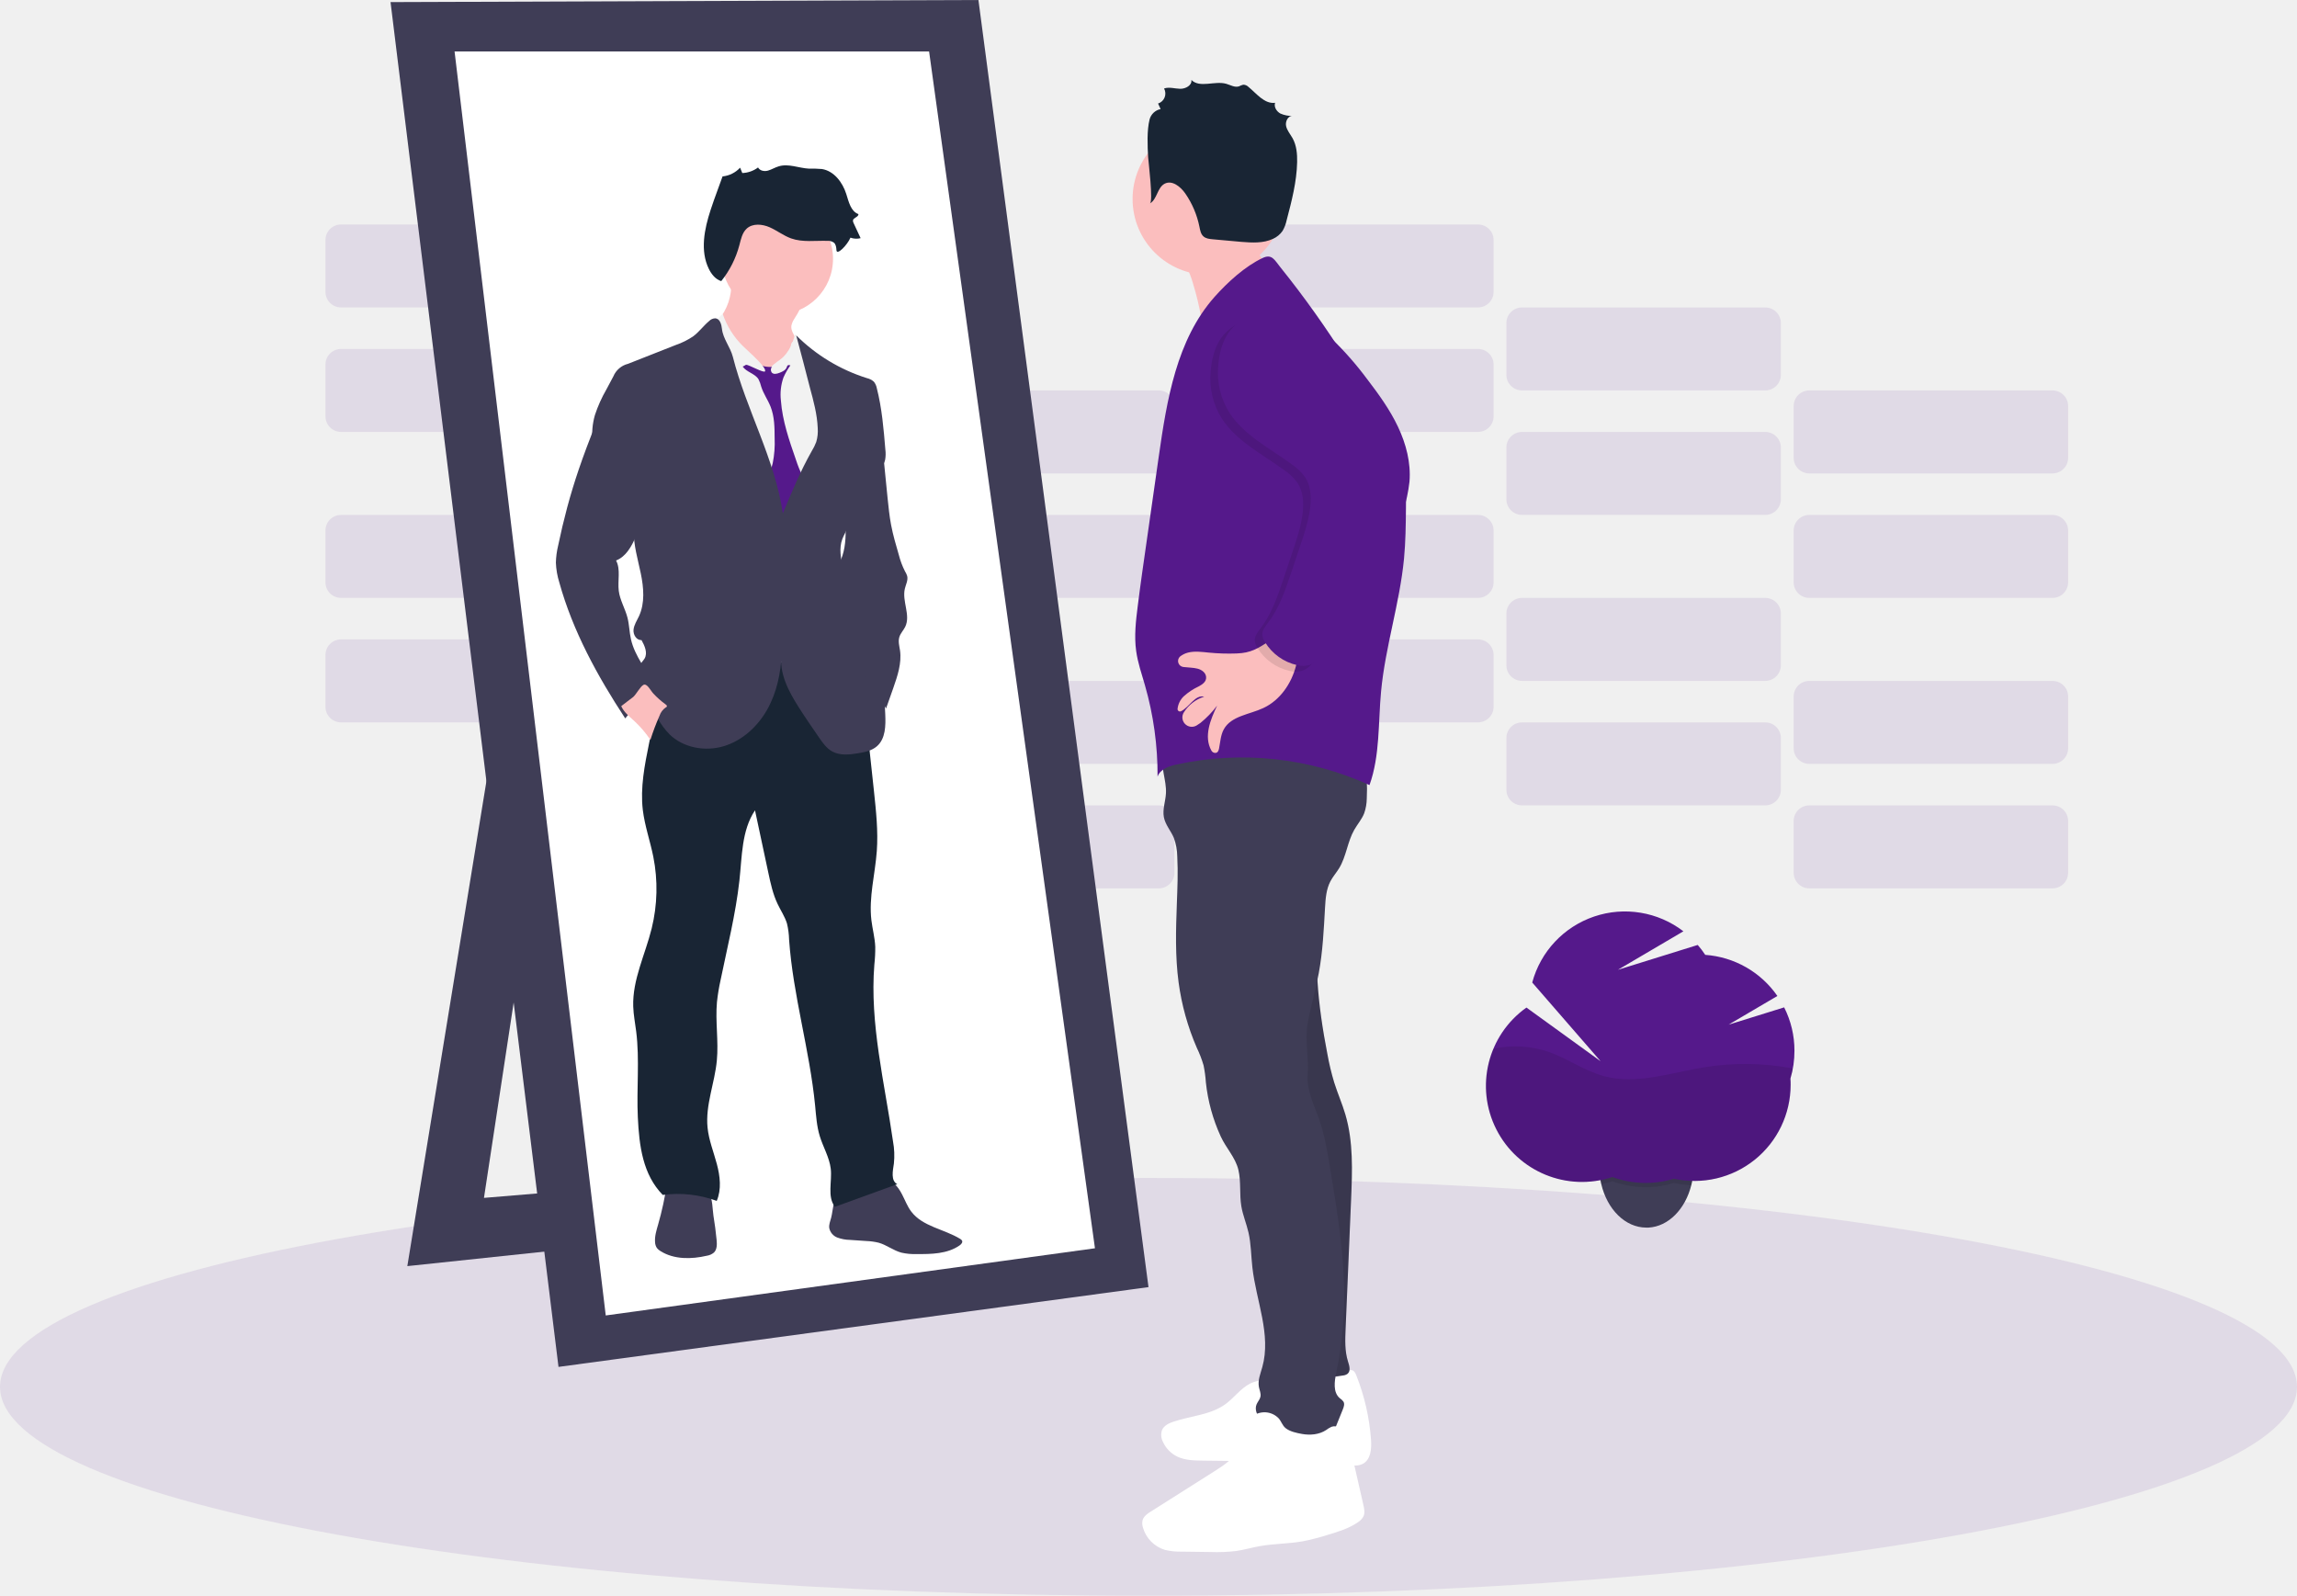
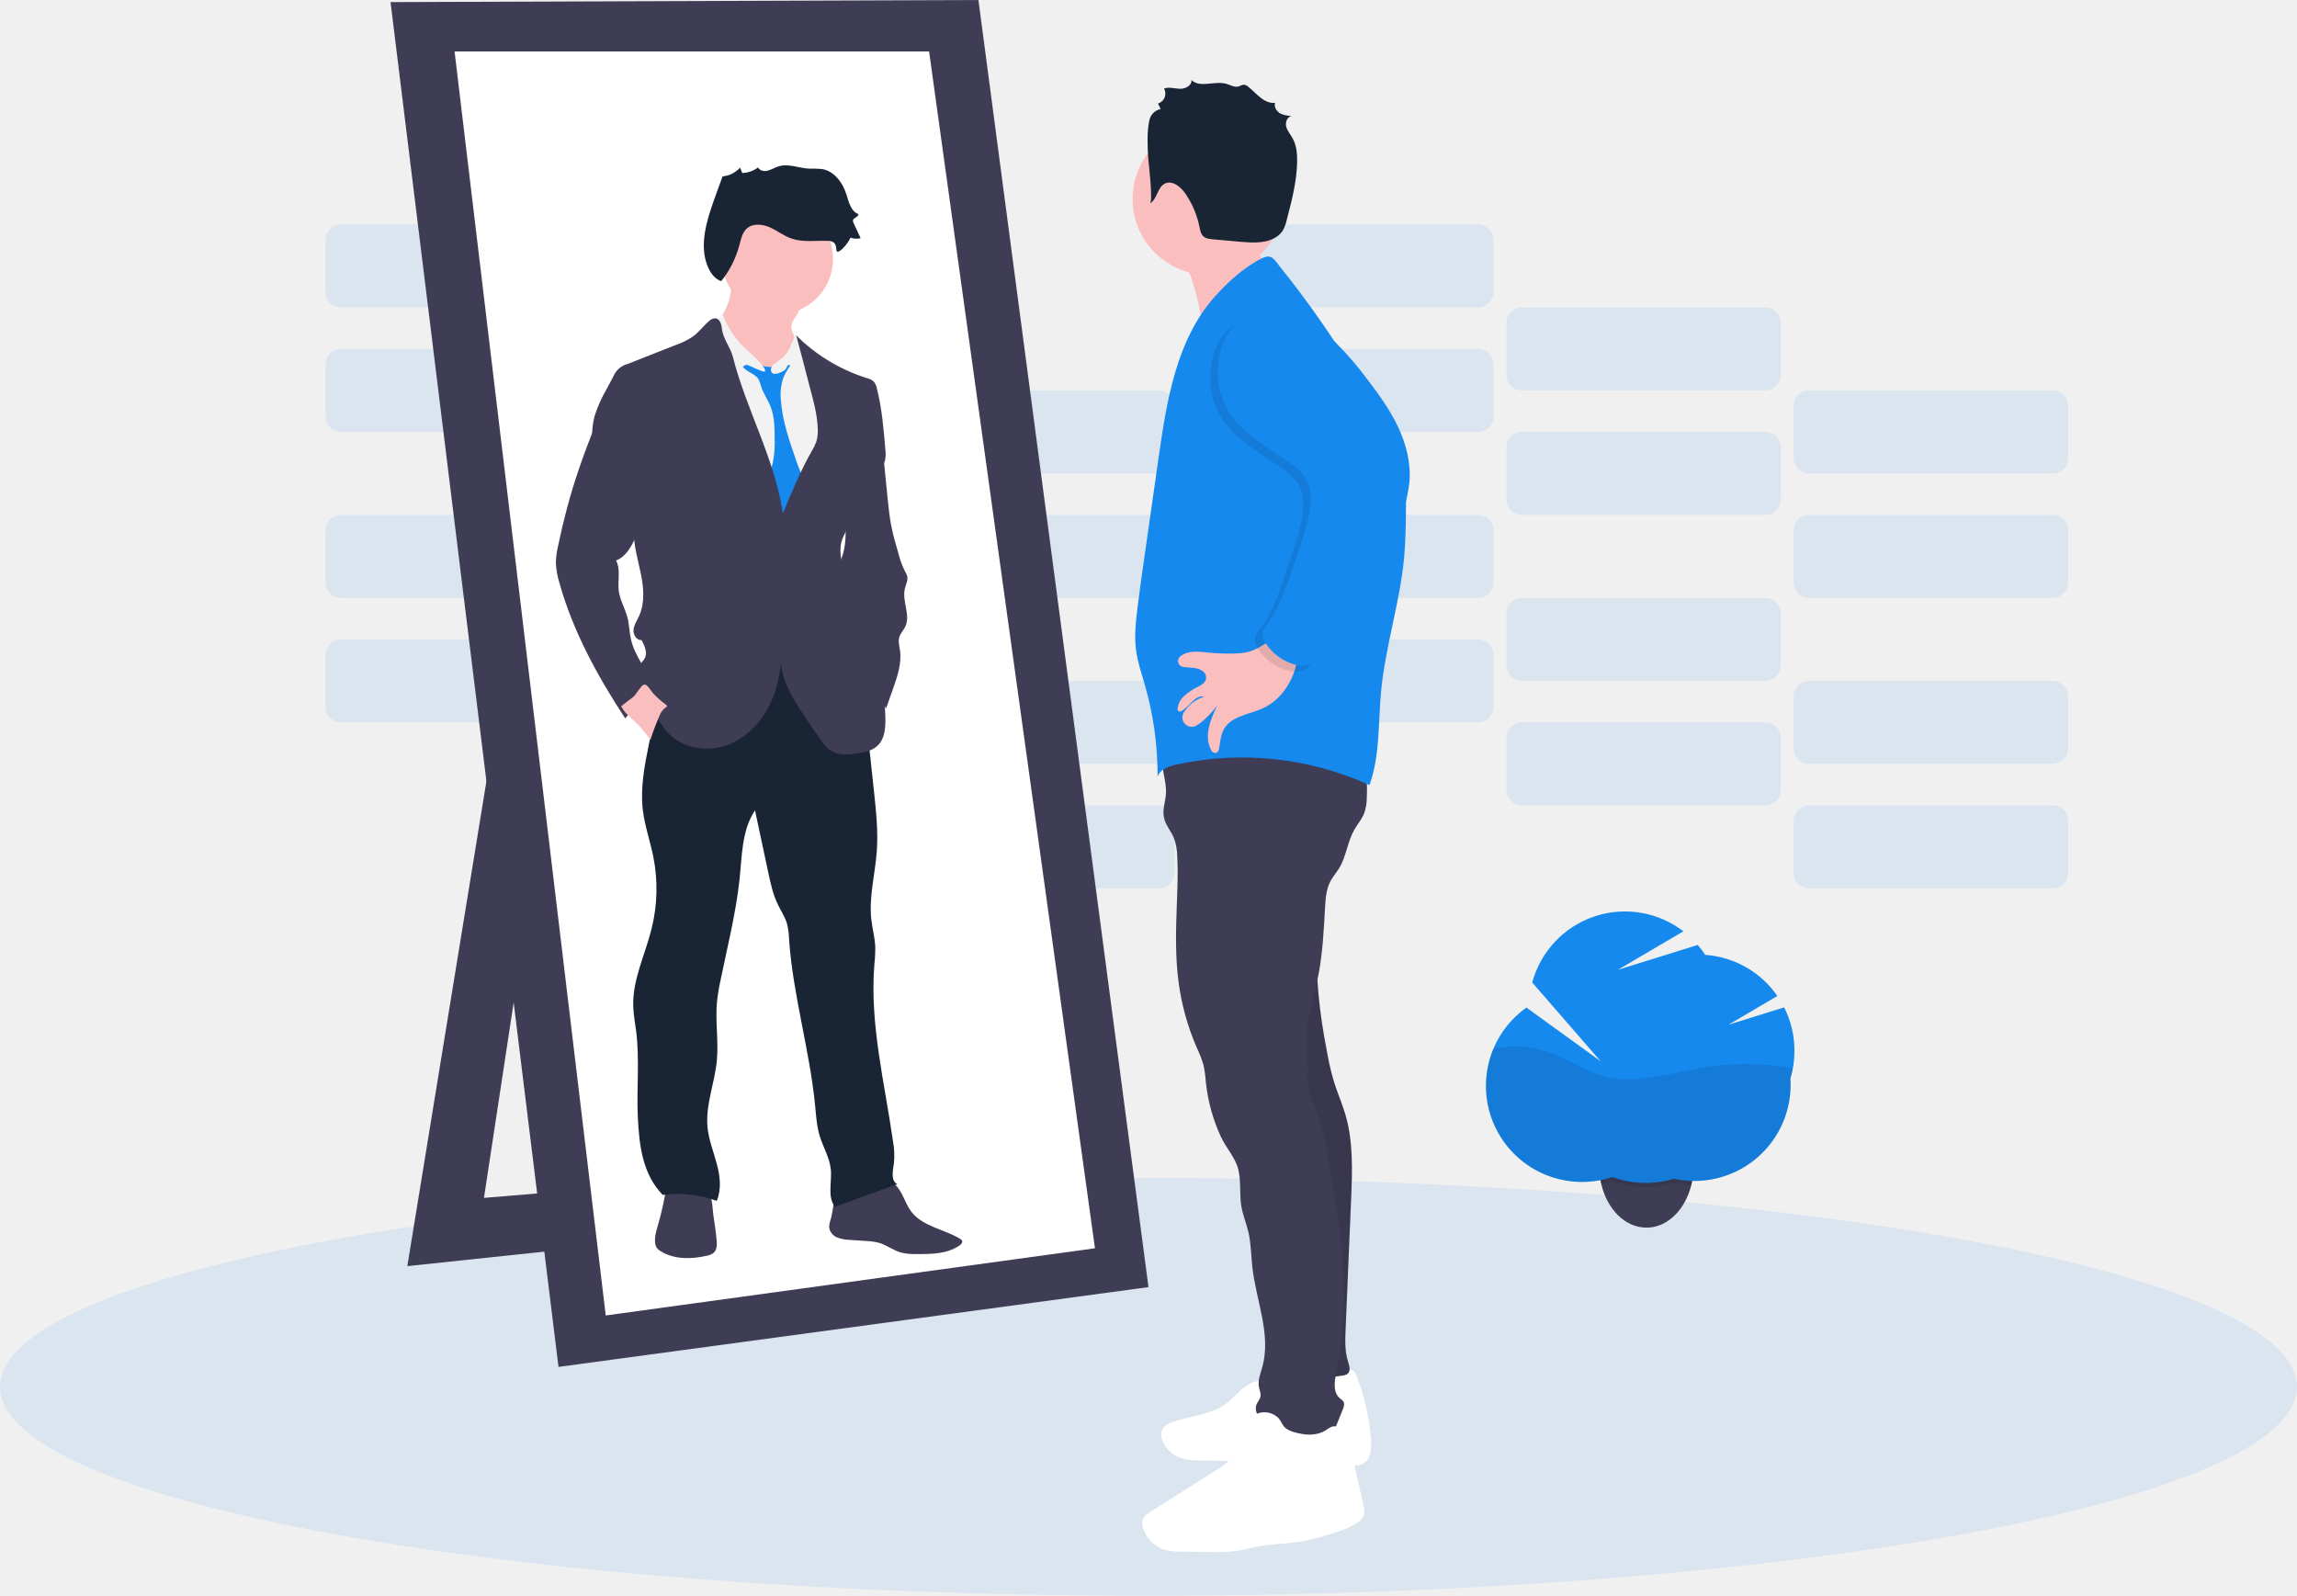
<svg xmlns="http://www.w3.org/2000/svg" id="bf56719a-dd30-4b09-833f-7c41eeee086b" data-name="Layer 1" width="1094" height="760" viewBox="0 0 1094 760">
-   <rect x="155" y="304.52" width="130.73" height="39.52" rx="7.43" fill="#55198b" opacity="0.1" />
-   <rect x="291.81" y="344.05" width="130.73" height="39.52" rx="7.43" fill="#55198b" opacity="0.1" />
-   <rect x="428.63" y="383.57" width="130.73" height="39.52" rx="7.43" fill="#55198b" opacity="0.1" />
-   <rect x="155" y="245.24" width="130.73" height="39.52" rx="7.43" fill="#55198b" opacity="0.1" />
-   <rect x="291.81" y="284.76" width="130.73" height="39.52" rx="7.43" fill="#55198b" opacity="0.1" />
-   <rect x="428.63" y="324.29" width="130.73" height="39.52" rx="7.43" fill="#55198b" opacity="0.1" />
-   <rect x="580.64" y="304.52" width="130.73" height="39.52" rx="7.43" fill="#55198b" opacity="0.1" />
-   <rect x="717.45" y="344.05" width="130.73" height="39.52" rx="7.43" fill="#55198b" opacity="0.1" />
-   <rect x="854.27" y="383.57" width="130.73" height="39.52" rx="7.43" fill="#55198b" opacity="0.1" />
-   <rect x="580.64" y="245.24" width="130.73" height="39.52" rx="7.43" fill="#55198b" opacity="0.1" />
-   <rect x="717.45" y="284.76" width="130.73" height="39.52" rx="7.43" fill="#55198b" opacity="0.1" />
-   <rect x="854.27" y="324.29" width="130.73" height="39.52" rx="7.43" fill="#55198b" opacity="0.1" />
-   <rect x="155" y="166.19" width="130.73" height="39.52" rx="7.43" fill="#55198b" opacity="0.1" />
-   <rect x="291.81" y="205.71" width="130.73" height="39.52" rx="7.43" fill="#55198b" opacity="0.1" />
-   <rect x="428.63" y="245.24" width="130.73" height="39.52" rx="7.43" fill="#55198b" opacity="0.1" />
-   <rect x="155" y="106.9" width="130.73" height="39.52" rx="7.43" fill="#55198b" opacity="0.1" />
-   <rect x="291.81" y="146.43" width="130.73" height="39.52" rx="7.43" fill="#55198b" opacity="0.1" />
-   <rect x="428.63" y="185.95" width="130.73" height="39.52" rx="7.43" fill="#55198b" opacity="0.1" />
-   <rect x="580.64" y="166.19" width="130.73" height="39.52" rx="7.43" fill="#55198b" opacity="0.1" />
-   <rect x="717.45" y="205.71" width="130.73" height="39.52" rx="7.43" fill="#55198b" opacity="0.1" />
-   <rect x="854.27" y="245.24" width="130.73" height="39.52" rx="7.43" fill="#55198b" opacity="0.1" />
-   <rect x="580.64" y="106.9" width="130.73" height="39.52" rx="7.43" fill="#55198b" opacity="0.1" />
-   <rect x="717.45" y="146.43" width="130.73" height="39.52" rx="7.43" fill="#55198b" opacity="0.1" />
-   <rect x="854.27" y="185.95" width="130.73" height="39.52" rx="7.43" fill="#55198b" opacity="0.1" />
-   <ellipse cx="547" cy="660.5" rx="547" ry="99.5" fill="#55198b" opacity="0.1" />
+   <rect x="155" y="304.52" width="130.73" height="39.52" rx="7.43" fill="#1689ef" opacity="0.1" />
+   <rect x="291.81" y="344.05" width="130.73" height="39.52" rx="7.43" fill="#1689ef" opacity="0.1" />
+   <rect x="428.63" y="383.57" width="130.73" height="39.52" rx="7.43" fill="#1689ef" opacity="0.1" />
+   <rect x="155" y="245.24" width="130.73" height="39.52" rx="7.43" fill="#1689ef" opacity="0.1" />
+   <rect x="291.81" y="284.76" width="130.73" height="39.52" rx="7.43" fill="#1689ef" opacity="0.1" />
+   <rect x="428.63" y="324.29" width="130.73" height="39.52" rx="7.43" fill="#1689ef" opacity="0.1" />
+   <rect x="580.64" y="304.52" width="130.73" height="39.52" rx="7.43" fill="#1689ef" opacity="0.1" />
+   <rect x="717.45" y="344.05" width="130.73" height="39.52" rx="7.43" fill="#1689ef" opacity="0.1" />
+   <rect x="854.27" y="383.57" width="130.73" height="39.52" rx="7.43" fill="#1689ef" opacity="0.1" />
+   <rect x="580.64" y="245.24" width="130.73" height="39.52" rx="7.43" fill="#1689ef" opacity="0.1" />
+   <rect x="717.45" y="284.76" width="130.73" height="39.52" rx="7.43" fill="#1689ef" opacity="0.1" />
+   <rect x="854.27" y="324.29" width="130.73" height="39.52" rx="7.43" fill="#1689ef" opacity="0.1" />
+   <rect x="155" y="166.19" width="130.73" height="39.52" rx="7.43" fill="#1689ef" opacity="0.1" />
+   <rect x="291.81" y="205.71" width="130.73" height="39.52" rx="7.43" fill="#1689ef" opacity="0.1" />
+   <rect x="428.63" y="245.24" width="130.73" height="39.52" rx="7.43" fill="#1689ef" opacity="0.1" />
+   <rect x="155" y="106.9" width="130.73" height="39.52" rx="7.43" fill="#1689ef" opacity="0.1" />
+   <rect x="291.81" y="146.43" width="130.73" height="39.52" rx="7.43" fill="#1689ef" opacity="0.1" />
+   <rect x="428.63" y="185.95" width="130.73" height="39.52" rx="7.43" fill="#1689ef" opacity="0.1" />
+   <rect x="580.64" y="166.19" width="130.73" height="39.52" rx="7.43" fill="#1689ef" opacity="0.1" />
+   <rect x="717.45" y="205.71" width="130.73" height="39.52" rx="7.43" fill="#1689ef" opacity="0.1" />
+   <rect x="854.27" y="245.24" width="130.73" height="39.52" rx="7.43" fill="#1689ef" opacity="0.1" />
+   <rect x="580.64" y="106.9" width="130.73" height="39.52" rx="7.43" fill="#1689ef" opacity="0.1" />
+   <rect x="717.45" y="146.43" width="130.73" height="39.52" rx="7.43" fill="#1689ef" opacity="0.1" />
+   <rect x="854.27" y="185.95" width="130.73" height="39.52" rx="7.43" fill="#1689ef" opacity="0.1" />
+   <ellipse cx="547" cy="660.5" rx="547" ry="99.5" fill="#1689ef" opacity="0.1" />
  <polygon points="240 321 194 603 402 581 393 557 230.5 570.5 268.5 320.5 240 321" fill="#3f3d56" />
  <polygon points="186 1 466 0 547 613 266 651 186 1" fill="#3f3d56" />
  <polygon points="216.5 24.5 442.5 24.5 521.5 594.5 288.5 626.5 216.5 24.5" fill="#fff" />
  <path d="M482.64,638.86c1.42,2.72,2.48,5.66,4.33,8.11,5.4,7.22,15.65,8.35,23.34,13.06a2.15,2.15,0,0,1,.91.88c.35.83-.43,1.7-1.18,2.22-5.83,4.09-13.48,4.18-20.61,4.13a27.49,27.49,0,0,1-7.13-.68c-3.77-1-7-3.63-10.72-4.7a28.44,28.44,0,0,0-5.89-.83l-7.81-.53a18.41,18.41,0,0,1-6.09-1.13,6.16,6.16,0,0,1-3.84-4.55c-.22-1.66.49-3.27.91-4.89,1-3.84.69-8.48,3.68-11.1a11.35,11.35,0,0,1,4.15-2,132.39,132.39,0,0,1,16.61-4.42C477.93,631.52,480.59,634.92,482.64,638.86Z" transform="translate(-53 -70)" fill="#3f3d56" />
  <path d="M394.3,660.49c.2,2.13.26,4.57-1.28,6.06a6.83,6.83,0,0,1-3.35,1.5c-7.39,1.72-15.63,1.84-22.06-2.18a6.09,6.09,0,0,1-1.74-1.49,5.43,5.43,0,0,1-.88-2.75c-.23-2.83.64-5.62,1.43-8.35a146.52,146.52,0,0,0,4.25-19.75c.08-.55,18.87,3,20.12,4.86,1.57,2.3,1.58,7.82,2,10.56Q393.74,654.69,394.3,660.49Z" transform="translate(-53 -70)" fill="#3f3d56" />
  <path d="M464.24,400.27l5,46.49c1,9.5,2.05,19.05,1.36,28.58-.8,11-3.88,22-2.58,32.9.51,4.24,1.67,8.4,1.84,12.67a69,69,0,0,1-.43,8.5c-2.26,28.21,4.89,56.2,8.89,84.21a36.54,36.54,0,0,1,.42,10.48c-.52,3.55-1.56,8.21,1.6,9.89l-29.68,10.76c-3.79-4.75-1.28-12.14-2-18.17-.66-5.43-3.64-10.27-5.23-15.5-1.44-4.7-1.74-9.65-2.21-14.53-2.59-26.57-10.54-52.45-12.4-79.08a36,36,0,0,0-1-7.63c-1-3.31-3-6.2-4.46-9.31-2.24-4.67-3.34-9.79-4.42-14.85l-6.35-29.75c-6.42,9.56-6.16,22-7.43,33.46-1.78,16-5.76,31.73-9,47.53a94.47,94.47,0,0,0-1.69,10.3c-.84,9.27.83,18.63-.06,27.89-1,10.73-5.51,21.2-4.42,31.93.6,5.94,2.88,11.56,4.42,17.32s2.3,12.08-.05,17.57a54,54,0,0,0-25.71-2.84c-9.53-9.75-11.22-23.35-11.87-37s.92-27.32-.78-40.84c-.5-4-1.28-7.9-1.41-11.89-.42-12.79,5.73-24.76,8.79-37.19a78.7,78.7,0,0,0,.77-34.15c-1.5-7.47-4.08-14.72-5-22.29-1.25-10.61.87-21.3,3-31.78,1.43-7.07,2.85-14.14,4.47-21.17,1.74-7.55,3.81-15.26,8.46-21.44,7.44-9.89,20.65-14.28,33-13.32s23.88,6.58,34.08,13.58A128.48,128.48,0,0,1,464.24,400.27Z" transform="translate(-53 -70)" fill="#192534" />
  <path d="M431.06,222.25a8.63,8.63,0,0,0-1.15,2.94c-.25,2.05,1,3.93,2,5.72a31.15,31.15,0,0,1,2.93,7.3,12,12,0,0,1,.43,4.87,11.75,11.75,0,0,1-1.3,3.5c-1.93,3.72-4.79,7.16-8.68,8.71a15.29,15.29,0,0,1-9.39.38,28.51,28.51,0,0,1-8.59-4.08,26.11,26.11,0,0,1-5.88-5.1,35.25,35.25,0,0,1-4.06-7c-2.08-4.35-4.19-9-3.81-13.77a4.6,4.6,0,0,1,.24-1.27,6.83,6.83,0,0,1,1.34-2,26.1,26.1,0,0,0,6.12-18.15l14.57,3.31c3.21.73,6.42,1.46,9.59,2.37,2.6.75,6.6,1.79,8.29,4.11S432.21,220.13,431.06,222.25Z" transform="translate(-53 -70)" fill="#fbbebe" />
  <circle cx="370.26" cy="123.29" r="26.48" fill="#fbbebe" />
  <path d="M419,246.71c1.12-2.45,3.54-4,5.75-5.54s4.45-3.51,4.88-6.18a4.43,4.43,0,0,1,.44-1.74c.85-1.28,2.87-.64,4.08.3,2.94,2.29,4.94,5.54,6.89,8.71a74.43,74.43,0,0,1,6.45,12.19c2.81,7.41,3.15,15.5,3.46,23.41.28,7.2.55,14.51-1.2,21.49-1.1,4.42-3,8.71-3.11,13.26-.33,16.53-6.07,32.33-6.47,48.86a126.75,126.75,0,0,0,.72,14.31l.94,10.73q-21.81-1.25-43.5-3.83c-.42-4.94-1.83-9.73-3.12-14.51a314.93,314.93,0,0,1-10.11-59.74c-.77-10.72-1.56-21.4-2.75-32.08-1.07-9.71-3.17-19.48-1.91-29.17a40.27,40.27,0,0,1,4.1-12.62,8.32,8.32,0,0,1,3.2-3.83A8.65,8.65,0,0,1,390,230a41.94,41.94,0,0,1,6.88-.81,4.74,4.74,0,0,1,1.68.16,5.27,5.27,0,0,1,2.29,2.22A41.52,41.52,0,0,0,419,246.71Z" transform="translate(-53 -70)" fill="#f2f2f2" />
-   <path d="M406.72,244.59c1.86,2.66,5.8,3.29,7.52,6a15.73,15.73,0,0,1,1.31,3.57c1.05,3.35,3.17,6.26,4.46,9.53,1.86,4.7,1.91,9.9,1.93,14.95a49.47,49.47,0,0,1-.92,12c-.6,2.47-1.58,4.82-2.3,7.26a35.5,35.5,0,0,0-1.34,12.8,5.24,5.24,0,0,0,.72,2.65,5.75,5.75,0,0,0,2.56,1.74c2.93,1.29,6,2.61,9.2,2.31a3.37,3.37,0,0,0,1.83-.61,4.07,4.07,0,0,0,.9-1.19l2-3.38c1.81-3.09,3.7-6.55,3-10.08a20,20,0,0,0-2.27-5.17,60.78,60.78,0,0,1-3.26-8.07c-3.19-9.17-6.42-18.47-7.14-28.15a24.74,24.74,0,0,1,1.2-10.92,31.1,31.1,0,0,1,3.52-6.09,2.61,2.61,0,0,0-2.81-.95,16.72,16.72,0,0,0-2.91,1.21c-2.94,1.24-6.2.79-9.17-.06-1.16-.34-3-1.5-4.2-1.42C410.14,242.57,406.79,244.71,406.72,244.59Z" transform="translate(-53 -70)" fill="#55198b" />
+   <path d="M406.72,244.59c1.86,2.66,5.8,3.29,7.52,6a15.73,15.73,0,0,1,1.31,3.57c1.05,3.35,3.17,6.26,4.46,9.53,1.86,4.7,1.91,9.9,1.93,14.95a49.47,49.47,0,0,1-.92,12c-.6,2.47-1.58,4.82-2.3,7.26a35.5,35.5,0,0,0-1.34,12.8,5.24,5.24,0,0,0,.72,2.65,5.75,5.75,0,0,0,2.56,1.74c2.93,1.29,6,2.61,9.2,2.31a3.37,3.37,0,0,0,1.83-.61,4.07,4.07,0,0,0,.9-1.19l2-3.38c1.81-3.09,3.7-6.55,3-10.08a20,20,0,0,0-2.27-5.17,60.78,60.78,0,0,1-3.26-8.07c-3.19-9.17-6.42-18.47-7.14-28.15a24.74,24.74,0,0,1,1.2-10.92,31.1,31.1,0,0,1,3.52-6.09,2.61,2.61,0,0,0-2.81-.95,16.72,16.72,0,0,0-2.91,1.21c-2.94,1.24-6.2.79-9.17-.06-1.16-.34-3-1.5-4.2-1.42C410.14,242.57,406.79,244.71,406.72,244.59Z" transform="translate(-53 -70)" fill="#1689ef" />
  <path d="M430.13,244.48c-.6-.48-1.53-.92-2.06-.36a2.32,2.32,0,0,0-.38.81c-.52,1.4-2.05,2.09-3.44,2.63s-2.89.84-3.73-.19a2.26,2.26,0,0,1,.13-2.67,8.16,8.16,0,0,1,2.19-1.85,21.38,21.38,0,0,0,8.72-13.72,6.52,6.52,0,0,1,2.39,4.13c.33,1.59.37,3.23.7,4.82.49,2.28,1.58,4.41,1.83,6.72.13,1.23,0,2.47,0,3.7a22.71,22.71,0,0,0,.42,3.58C434.56,249.6,432.91,246.69,430.13,244.48Z" transform="translate(-53 -70)" fill="#f2f2f2" />
  <path d="M409.89,237.69c-1-.95-2-1.85-3-2.82a38.9,38.9,0,0,1-9.67-15.35c-1.28,1-2.69,2.32-2.72,4a6.13,6.13,0,0,0,1.32,3.25,50.68,50.68,0,0,1,7.33,19.61,5.84,5.84,0,0,1,5.05-2.69c1.58,0,8.67,4.2,9.18,3.14C418.13,245.17,411.09,238.82,409.89,237.69Z" transform="translate(-53 -70)" fill="#f2f2f2" />
  <path d="M432.22,229.73a83,83,0,0,0,33.58,20.33,7.54,7.54,0,0,1,3.39,1.72,6.93,6.93,0,0,1,1.41,3.1c2.44,9.54,3.26,19.41,4.07,29.22a16.28,16.28,0,0,1-.1,4.88c-.59,2.62-2.45,4.74-4.28,6.71-5.74,6.15-12.29,12.58-13.26,20.94a33.45,33.45,0,0,1-.57,4.8c-.5,1.86-1.61,3.5-2.29,5.31-3.34,8.91,4.21,19.7-.39,28A50.54,50.54,0,0,1,458.84,370a19.86,19.86,0,0,0,1.37,5.88c1.37,2.86,4.19,4.68,6.41,7,6.77,6.94,7.6,17.56,8,27.25.25,5.46.17,11.73-4,15.31-2.41,2.09-5.7,2.77-8.85,3.29-4.19.7-8.75,1.2-12.46-.87-2.66-1.48-4.47-4.07-6.2-6.57-3.28-4.77-6.57-9.53-9.68-14.42-4.92-7.71-9.56-16.52-8.14-25.56-.4,9.25-2.35,18.57-6.89,26.63s-11.85,14.79-20.72,17.45-19.24.78-25.85-5.7a34.94,34.94,0,0,1-5.51-7.43,72.52,72.52,0,0,1-8.14-20.71c-.43-1.89-.75-4,.2-5.69.45-.8,1.14-1.43,1.61-2.22,1.58-2.69.06-6.08-1.47-8.82-2.33.22-4-2.52-3.79-4.86s1.61-4.37,2.6-6.5c2.9-6.28,2.26-13.59.86-20.36s-3.49-13.5-3.33-20.41c.17-7.31-5.09-13.89-9.1-20-2.24-3.44-4.85-6.64-6.8-10.25a33.07,33.07,0,0,1-2.62-24.76,64.89,64.89,0,0,1,5.48-12.22l3.3-6.19a10.21,10.21,0,0,1,7-6l22.83-9a34.35,34.35,0,0,0,8.24-4.12c2.79-2.1,4.87-5,7.53-7.24a4.22,4.22,0,0,1,3-1.31c2.14.19,2.9,2.89,3.12,5,.5,4.72,4,8.72,5.19,13.31,6.44,25.35,20.07,48.73,23.81,74.61,4.2-10.09,8.4-20.2,13.78-29.7a24.66,24.66,0,0,0,2.13-4.31,18.4,18.4,0,0,0,.71-6.69c-.27-6.51-2-12.87-3.71-19.16C436.53,246.1,434.53,238.21,432.22,229.73Z" transform="translate(-53 -70)" fill="#3f3d56" />
  <path d="M475.73,307.19c.44,4.26.87,8.53,1.66,12.74.92,4.87,2.32,9.63,3.71,14.39a37.45,37.45,0,0,0,2.9,7.73,9.94,9.94,0,0,1,1.07,2.29c.49,2-.63,4-1.11,6-1.44,6,2.88,12.67.16,18.2-.82,1.68-2.25,3.07-2.79,4.87-.63,2.07,0,4.28.33,6.42.85,6-1.2,12.1-3.22,17.87L475,407.44c-3.14-5.84-6.31-11.74-10.65-16.75-1.55-1.8-3.24-3.47-4.67-5.37a37.66,37.66,0,0,1-5-9.74,84.43,84.43,0,0,1-5.17-25.72,17.59,17.59,0,0,1,.85-7.4,39.36,39.36,0,0,1,2.22-4c2.68-4.83,3.23-10.55,3.18-16.07s-.64-11.06,0-16.55a37.86,37.86,0,0,1,4-13.13,18.63,18.63,0,0,1,5.43-6.77,9.78,9.78,0,0,1,6-1.95c3.27.19,2.52,3,2.8,5.71Z" transform="translate(-53 -70)" fill="#3f3d56" />
  <path d="M328.64,293.58q-3.06,9-5.52,18.16-2.4,9-4.29,18.1a38.76,38.76,0,0,0-1.08,8.14,36.42,36.42,0,0,0,1.63,9.41c6.44,23.21,18.18,44.62,31.4,64.75A58.28,58.28,0,0,1,364.08,400a2.85,2.85,0,0,0,1-1,2.71,2.71,0,0,0-.32-2.34c-3.65-7.48-9.43-14.07-11.25-22.2-.76-3.38-.79-6.9-1.65-10.26-1.11-4.35-3.59-8.33-4.16-12.79-.61-4.86,1-10.16-1.28-14.47,4.65-1.81,7.34-6.6,9.31-11.19a61.29,61.29,0,0,0,4.48-14.71,44.26,44.26,0,0,0-5.41-28.15,45,45,0,0,0-9.05-11.36c-1.19-1.07-4-4.14-5.73-4.11-2.31.05-3.05,3.79-3.71,5.47C333.64,279.75,331,286.62,328.64,293.58Z" transform="translate(-53 -70)" fill="#3f3d56" />
  <path d="M370.06,405.51c.3.22.64.52.56.88s-.37.45-.63.6a7.76,7.76,0,0,0-2.88,3.9,108.85,108.85,0,0,0-4.34,11.49,50.37,50.37,0,0,0-7.84-9.15c-2.28-2.1-4.83-4.09-6.05-6.93,0-.08,5.24-3.95,5.72-4.37,1.47-1.31,3.32-4.94,4.84-5.74,1.72-.9,3.36,2.63,4.67,4.05A39.72,39.72,0,0,0,370.06,405.51Z" transform="translate(-53 -70)" fill="#fbbebe" />
  <path d="M451.38,189.15c-.07-1.31-.24-2.76-1.24-3.61a4.73,4.73,0,0,0-3-.83c-5.83-.19-11.86.79-17.36-1.17-3.62-1.29-6.71-3.77-10.24-5.31s-8.05-1.95-10.9.64c-2.16,2-2.75,5.07-3.5,7.9a46.32,46.32,0,0,1-8.63,17.12c-2.71-.84-4.65-3.26-5.9-5.8-4.25-8.66-2.16-19,.86-28.18,1-3.08,2.11-6.13,3.22-9.17l2.44-6.72a13.12,13.12,0,0,0,8.36-4.16l1.05,2.55a13.3,13.3,0,0,0,7.5-2.65c.84,1.58,3,2,4.75,1.49s3.26-1.49,5-2c4.65-1.5,9.61.81,14.49,1.07a58,58,0,0,1,6.19.18c5.76.93,9.83,6.35,11.59,11.91,1.17,3.7,2.14,8.25,5.79,9.56.08,1.4-2.4,1.67-2.61,3a2.3,2.3,0,0,0,.3,1.27l3.35,7.19a8.32,8.32,0,0,1-4.84-.24C456.54,186.74,451.53,191.86,451.38,189.15Z" transform="translate(-53 -70)" fill="#192534" />
  <path d="M621.14,204.8a131.36,131.36,0,0,1,4,16.73c.72,4.24,1.14,8.95-1.29,12.49,9.26-13.93,18.93-28.28,33-37.27A30.13,30.13,0,0,1,649,173.51c.08-.84-11.55,3.55-12.44,4.05-4.08,2.27-7.82,5.09-11.8,7.52-2.06,1.25-10.64,4.21-10.72,6,0,1.15,3.41,4.67,4.05,5.88A45.67,45.67,0,0,1,621.14,204.8Z" transform="translate(-53 -70)" fill="#fbbebe" />
  <path d="M664.17,730.18a15.5,15.5,0,0,0-15.84-1.2c-4.53,2.34-7.58,6.77-11.7,9.77-7.08,5.14-16.43,5.55-24.72,8.33-2.2.74-4.54,1.84-5.47,4a7.1,7.1,0,0,0,.41,5.57,14.42,14.42,0,0,0,6.86,7.07c3.72,1.78,8,1.86,12.12,1.91l35.8.42c11,.13,22.07.26,33,1.63,2.55.32,5.31.67,7.56-.58,3.66-2,4.08-7.06,3.8-11.23a103.07,103.07,0,0,0-7-30.8c-.43-1.09-1-2.33-2.21-2.53a3.6,3.6,0,0,0-2.38.76c-10.1,6-22.89,9.39-33.63,4.59" transform="translate(-53 -70)" fill="#fff" />
  <path d="M682.09,501.78c-4,23.23-1.39,47.1,3.11,70.23a122.46,122.46,0,0,0,3.27,13.64c1.61,5.1,3.78,10,5.29,15.13,3.84,13,3.3,26.9,2.73,40.47L693.87,703c-.22,5.18-.42,10.48,1.14,15.42.63,2,1.4,4.5-.19,5.85a4.46,4.46,0,0,1-2.11.81,32.66,32.66,0,0,1-21-3.15L671,659.55c-.22-19.23-.45-38.54-3.41-57.53-2.35-15.1-6.43-30-6.7-45.28-.28-16,3.64-31.79,7.64-47.3.86-3.32,4-5.75,6.58-8a8.09,8.09,0,0,1,3.2-1.94C679.51,499.17,681.35,500.77,682.09,501.78Z" transform="translate(-53 -70)" fill="#3f3d56" />
  <path d="M682.09,501.78c-4,23.23-1.39,47.1,3.11,70.23a122.46,122.46,0,0,0,3.27,13.64c1.61,5.1,3.78,10,5.29,15.13,3.84,13,3.3,26.9,2.73,40.47L693.87,703c-.22,5.18-.42,10.48,1.14,15.42.63,2,1.4,4.5-.19,5.85a4.46,4.46,0,0,1-2.11.81,32.66,32.66,0,0,1-21-3.15L671,659.55c-.22-19.23-.45-38.54-3.41-57.53-2.35-15.1-6.43-30-6.7-45.28-.28-16,3.64-31.79,7.64-47.3.86-3.32,4-5.75,6.58-8a8.09,8.09,0,0,1,3.2-1.94C679.51,499.17,681.35,500.77,682.09,501.78Z" transform="translate(-53 -70)" opacity="0.1" />
  <path d="M607,429.18c-1.48,6.09,1.66,12.4,1.31,18.66-.2,3.79-1.69,7.57-1,11.29s3.35,6.52,4.77,9.93a26.94,26.94,0,0,1,1.62,8.88c.41,7.48.08,15-.2,22.45-.47,12.5-.82,25.07.83,37.46A117.19,117.19,0,0,0,623,569a54,54,0,0,1,3.23,8.39,59.88,59.88,0,0,1,1.1,8.14,82.7,82.7,0,0,0,7.07,25.71c2.55,5.57,7,10,8.41,15.91,1.34,5.66.44,11.63,1.41,17.36.71,4.25,2.44,8.27,3.4,12.47,1.25,5.43,1.22,11.06,1.85,16.6,1.8,16,9.07,32,4.73,47.52-.87,3.12-2.22,6.29-1.61,9.47.3,1.56,1.06,3.1.72,4.65-.28,1.32-1.3,2.34-1.82,3.59-1,2.34.06,5.12,1.84,6.93a19.69,19.69,0,0,0,6.5,3.84c7.37,3.15,15,6.35,23,6.28a6.18,6.18,0,0,0,2.83-.52c1.44-.75,2.15-2.38,2.76-3.88l4.1-10.14c.5-1.23,1-2.67.31-3.81a7.1,7.1,0,0,0-1.72-1.6c-3.31-2.79-2.56-8-1.68-12.19a177.87,177.87,0,0,0,3.72-32.7c.44-21.92-3.17-43.71-6.77-65.34-1.25-7.51-2.51-15.07-5-22.27s-6.16-14.13-5.56-21.61c.64-8.08-1.46-16.55,0-24.52s3.77-15.77,5.26-23.73c1.93-10.33,2.41-20.86,3-31.34.25-4.28.57-8.7,2.57-12.5,1.17-2.22,2.87-4.12,4.18-6.27,3.38-5.59,3.92-12.52,7.15-18.2,1.53-2.69,3.64-5.06,4.76-7.94a22.19,22.19,0,0,0,1.22-7.06,84,84,0,0,0-1-18.05,117.45,117.45,0,0,0-55-12.76c-7.31.12-14.7.86-21.56,3.39C619.86,425.25,613.9,428.66,607,429.18Z" transform="translate(-53 -70)" fill="#3f3d56" />
  <path d="M648,746c-2.94,3.66-2.74,8.89-4.62,13.2-2.28,5.23-7.36,8.58-12.18,11.63l-30,19c-1.64,1-3.4,2.23-4,4.09a6.56,6.56,0,0,0,.15,3.59,15.58,15.58,0,0,0,10.48,10.64,31,31,0,0,0,8.11.83l13.49.18a79,79,0,0,0,12.31-.48c3.74-.54,7.38-1.61,11.1-2.29,6.77-1.23,13.73-1.12,20.51-2.31a108.46,108.46,0,0,0,12.28-3.17c4.9-1.47,9.89-3,14.09-5.91a7.31,7.31,0,0,0,2.71-2.92c.71-1.65.32-3.54-.08-5.29l-6.44-28.3a16.87,16.87,0,0,0-2.52-6.61c-1.43-1.9-4-3.16-6.23-2.35a13.21,13.21,0,0,0-2.59,1.56c-3.3,2.17-7.53,2.53-11.43,1.85-2.52-.45-5.85-1.14-7.88-2.81-1.54-1.27-2-3.24-3.31-4.68A9.39,9.39,0,0,0,648,746Z" transform="translate(-53 -70)" fill="#fff" />
  <circle cx="575.55" cy="94.77" r="36.13" fill="#fbbebe" />
  <path d="M600.68,166.89c3.46-1.94,3.46-7.53,7-9.39s7.56,1.37,9.83,4.63A42.59,42.59,0,0,1,624.26,178c.32,1.62.62,3.39,1.84,4.52s2.82,1.27,4.38,1.43q6.85.68,13.72,1.24c5.1.41,10.48.74,15.11-1.45a11,11,0,0,0,4.54-3.76,16.92,16.92,0,0,0,1.94-5.08c2.39-9.09,4.8-18.29,5-27.69.08-3.88-.26-7.9-2.13-11.3-1.09-2-2.69-3.74-3.14-5.94s1-5,3.28-4.76a13.46,13.46,0,0,1-6-1.14c-1.81-1-3.15-3.15-2.51-5.11-5.08.65-8.78-4.37-12.74-7.62a3.45,3.45,0,0,0-2.42-1,8.73,8.73,0,0,0-2,.77c-2,.7-4.09-.63-6.14-1.21-5.5-1.54-12.49,2.18-16.57-1.82.39,2.55-2.74,4.26-5.32,4.21s-5.24-1-7.68-.14a5,5,0,0,1-2.86,7.16l1.21,2.64a6.82,6.82,0,0,0-5.25,4.92c-1.33,5.25-1,12.71-.68,18.11C600,147.35,602.31,166,600.68,166.89Z" transform="translate(-53 -70)" fill="#192534" />
-   <path d="M631.51,211.34c-18.15,20.41-22.77,49.14-26.64,76.19l-5.7,39.94c-1.48,10.36-3,20.72-4.29,31.11-.9,7.11-1.74,14.33-.76,21.43.77,5.6,2.64,11,4.2,16.39a154.56,154.56,0,0,1,6,43.49c1.21-3.56,5.4-5,9.08-5.8a146.82,146.82,0,0,1,91.86,9.81c5.05-14.15,4.1-29.63,5.51-44.59,2-21.33,8.89-42,10.93-63.29.75-7.93.84-15.9.92-23.87.06-5.85.12-11.76-1.1-17.49-1.36-6.34-4.23-12.25-7.2-18A469.1,469.1,0,0,0,687,230.24q-7.54-11.28-15.73-22.11-4.15-5.49-8.47-10.86c-2.79-3.47-4-6.48-8.43-4.4C646,196.79,637.6,204.49,631.51,211.34Z" transform="translate(-53 -70)" fill="#55198b" />
+   <path d="M631.51,211.34c-18.15,20.41-22.77,49.14-26.64,76.19l-5.7,39.94c-1.48,10.36-3,20.72-4.29,31.11-.9,7.11-1.74,14.33-.76,21.43.77,5.6,2.64,11,4.2,16.39a154.56,154.56,0,0,1,6,43.49c1.21-3.56,5.4-5,9.08-5.8a146.82,146.82,0,0,1,91.86,9.81c5.05-14.15,4.1-29.63,5.51-44.59,2-21.33,8.89-42,10.93-63.29.75-7.93.84-15.9.92-23.87.06-5.85.12-11.76-1.1-17.49-1.36-6.34-4.23-12.25-7.2-18A469.1,469.1,0,0,0,687,230.24q-7.54-11.28-15.73-22.11-4.15-5.49-8.47-10.86c-2.79-3.47-4-6.48-8.43-4.4C646,196.79,637.6,204.49,631.51,211.34Z" transform="translate(-53 -70)" fill="#1689ef" />
  <path d="M641.91,381.22a98,98,0,0,1-13.27-.42c-3.27-.32-6.61-.8-9.8,0a10.2,10.2,0,0,0-3.81,1.87,2.87,2.87,0,0,0,1.63,5l3.42.3c2.17.19,4.43.41,6.12,2a3.82,3.82,0,0,1,1.24,2.41c.21,2.33-1.81,3.6-3.62,4.57a28.69,28.69,0,0,0-7.06,4.7,9.78,9.78,0,0,0-2.93,6,1.16,1.16,0,0,0,1.7,1.07c4-2,6.61-7.93,11-6.94a17.82,17.82,0,0,0-9.66,7.43,4.48,4.48,0,0,0,6,6.33,19.78,19.78,0,0,0,1.88-1.25,46.21,46.21,0,0,0,7.93-8.24c-3.2,6.75-6.44,14.65-2.76,21.36a2.13,2.13,0,0,0,2,1.18c1.16-.12,1.5-1.21,1.69-2.17.6-3.09.75-6.35,2.27-9.1,3.52-6.38,12.2-7,18.81-10.11,7.93-3.68,13.36-11.6,15.55-20.06a15.42,15.42,0,0,0,.39-7.62c-1.47-5.69-8.49-7-13-4.25C652.1,378.79,648.89,381,641.91,381.22Z" transform="translate(-53 -70)" fill="#fbbebe" />
  <path d="M634.89,269.29c7,10.81,19.15,16.9,29.57,24.49A24.79,24.79,0,0,1,671,300c2.63,4.06,3,9.22,2.46,14-.68,6.31-2.71,12.38-4.72,18.4l-4.37,13.05c-2.77,8.28-5.63,16.73-10.9,23.69-1.35,1.77-2.92,3.66-2.86,5.88a7.6,7.6,0,0,0,1.28,3.58,24.08,24.08,0,0,0,15.29,10.92,11.66,11.66,0,0,0,5.75,0c2.7-.8,4.73-3,6.61-5.08,9-9.93,18-20,24.5-31.65,6.35-11.37,10.15-24,13.65-36.51a76.86,76.86,0,0,0,3-14.13c.74-9-1.62-18-5.48-26.13s-9.17-15.49-14.64-22.64a157.58,157.58,0,0,0-17.15-19.68c-10.88-10.17-24.19-16.15-38.75-10.38-10.28,4.08-14.13,12.59-15.05,23.49A35.74,35.74,0,0,0,634.89,269.29Z" transform="translate(-53 -70)" opacity="0.1" />
-   <path d="M638.53,266.55c7,10.81,19.16,16.9,29.57,24.49a24.87,24.87,0,0,1,6.51,6.26c2.63,4.06,3,9.21,2.46,14-.69,6.31-2.71,12.38-4.73,18.4l-4.37,13c-2.77,8.28-5.63,16.72-10.9,23.69-1.34,1.77-2.91,3.65-2.85,5.88a7.42,7.42,0,0,0,1.28,3.57,24.07,24.07,0,0,0,15.28,10.93,11.7,11.7,0,0,0,5.76,0c2.7-.79,4.72-3,6.61-5.07,9-9.94,18-20,24.5-31.65,6.35-11.37,10.15-24,13.65-36.52a76.08,76.08,0,0,0,3-14.12c.74-9-1.62-18-5.47-26.14s-9.17-15.49-14.64-22.64A157.65,157.65,0,0,0,687,231.06c-10.87-10.16-24.18-16.15-38.74-10.37-10.29,4.08-14.13,12.58-15.06,23.49A35.77,35.77,0,0,0,638.53,266.55Z" transform="translate(-53 -70)" fill="#55198b" />
+   <path d="M638.53,266.55c7,10.81,19.16,16.9,29.57,24.49a24.87,24.87,0,0,1,6.51,6.26c2.63,4.06,3,9.21,2.46,14-.69,6.31-2.71,12.38-4.73,18.4l-4.37,13c-2.77,8.28-5.63,16.72-10.9,23.69-1.34,1.77-2.91,3.65-2.85,5.88a7.42,7.42,0,0,0,1.28,3.57,24.07,24.07,0,0,0,15.28,10.93,11.7,11.7,0,0,0,5.76,0c2.7-.79,4.72-3,6.61-5.07,9-9.94,18-20,24.5-31.65,6.35-11.37,10.15-24,13.65-36.52a76.08,76.08,0,0,0,3-14.12c.74-9-1.62-18-5.47-26.14s-9.17-15.49-14.64-22.64A157.65,157.65,0,0,0,687,231.06c-10.87-10.16-24.18-16.15-38.74-10.37-10.29,4.08-14.13,12.58-15.06,23.49A35.77,35.77,0,0,0,638.53,266.55Z" transform="translate(-53 -70)" fill="#1689ef" />
  <path d="M859.65,625.24a37,37,0,0,1-.8,7.76c-.1.48-.21,1-.32,1.41-2.84,11.39-10.85,19.72-20.41,20.25-.32,0-.64,0-1,0-10.11,0-18.66-8.72-21.48-20.73-.08-.32-.15-.64-.22-1a37,37,0,0,1-.8-7.76c0-16.27,10.07-29.45,22.5-29.45S859.65,609,859.65,625.24Z" transform="translate(-53 -70)" fill="#3f3d56" />
  <path d="M859.65,625.24a37,37,0,0,1-.8,7.76c-.1.48-.21,1-.32,1.41-.34,0-.67,0-1,0a45.76,45.76,0,0,1-7.36-1,44.92,44.92,0,0,1-6.56,1.5,45.87,45.87,0,0,1-5.14.48l-1.74,0a46.41,46.41,0,0,1-6.16-.41,45.17,45.17,0,0,1-9.67-2.4,45.56,45.56,0,0,1-5.22,1.4c-.08-.32-.15-.64-.22-1a37,37,0,0,1-.8-7.76c0-16.27,10.07-29.45,22.5-29.45S859.65,609,859.65,625.24Z" transform="translate(-53 -70)" opacity="0.1" />
-   <path d="M907.65,570.38a45.54,45.54,0,0,0-4.9-20.61L876.29,558l23.23-13.66a45.73,45.73,0,0,0-34.36-19.58,45.65,45.65,0,0,0-3.57-4.72l-38,11.83,31.17-18.33a45.73,45.73,0,0,0-72,24.39l32.55,37.47L780,549.86a45.74,45.74,0,0,0,40.93,80.7,45.92,45.92,0,0,0,29.28.81,45.78,45.78,0,0,0,55.62-44.66c0-1,0-2-.1-3A45.63,45.63,0,0,0,907.65,570.38Z" transform="translate(-53 -70)" fill="#55198b" />
+   <path d="M907.65,570.38a45.54,45.54,0,0,0-4.9-20.61L876.29,558l23.23-13.66a45.73,45.73,0,0,0-34.36-19.58,45.65,45.65,0,0,0-3.57-4.72l-38,11.83,31.17-18.33a45.73,45.73,0,0,0-72,24.39l32.55,37.47L780,549.86a45.74,45.74,0,0,0,40.93,80.7,45.92,45.92,0,0,0,29.28.81,45.78,45.78,0,0,0,55.62-44.66c0-1,0-2-.1-3A45.63,45.63,0,0,0,907.65,570.38Z" transform="translate(-53 -70)" fill="#1689ef" />
  <path d="M906.86,578.86a121.9,121.9,0,0,0-42.34-.54c-15.89,2.63-32.13,8.41-47.67,4.19-9.12-2.48-17-8.22-25.91-11.41a49.18,49.18,0,0,0-26.75-1.6,45.76,45.76,0,0,0,56.69,61.06,45.92,45.92,0,0,0,29.28.81,45.78,45.78,0,0,0,55.62-44.66c0-1,0-2-.1-3A45.19,45.19,0,0,0,906.86,578.86Z" transform="translate(-53 -70)" opacity="0.1" />
</svg>
